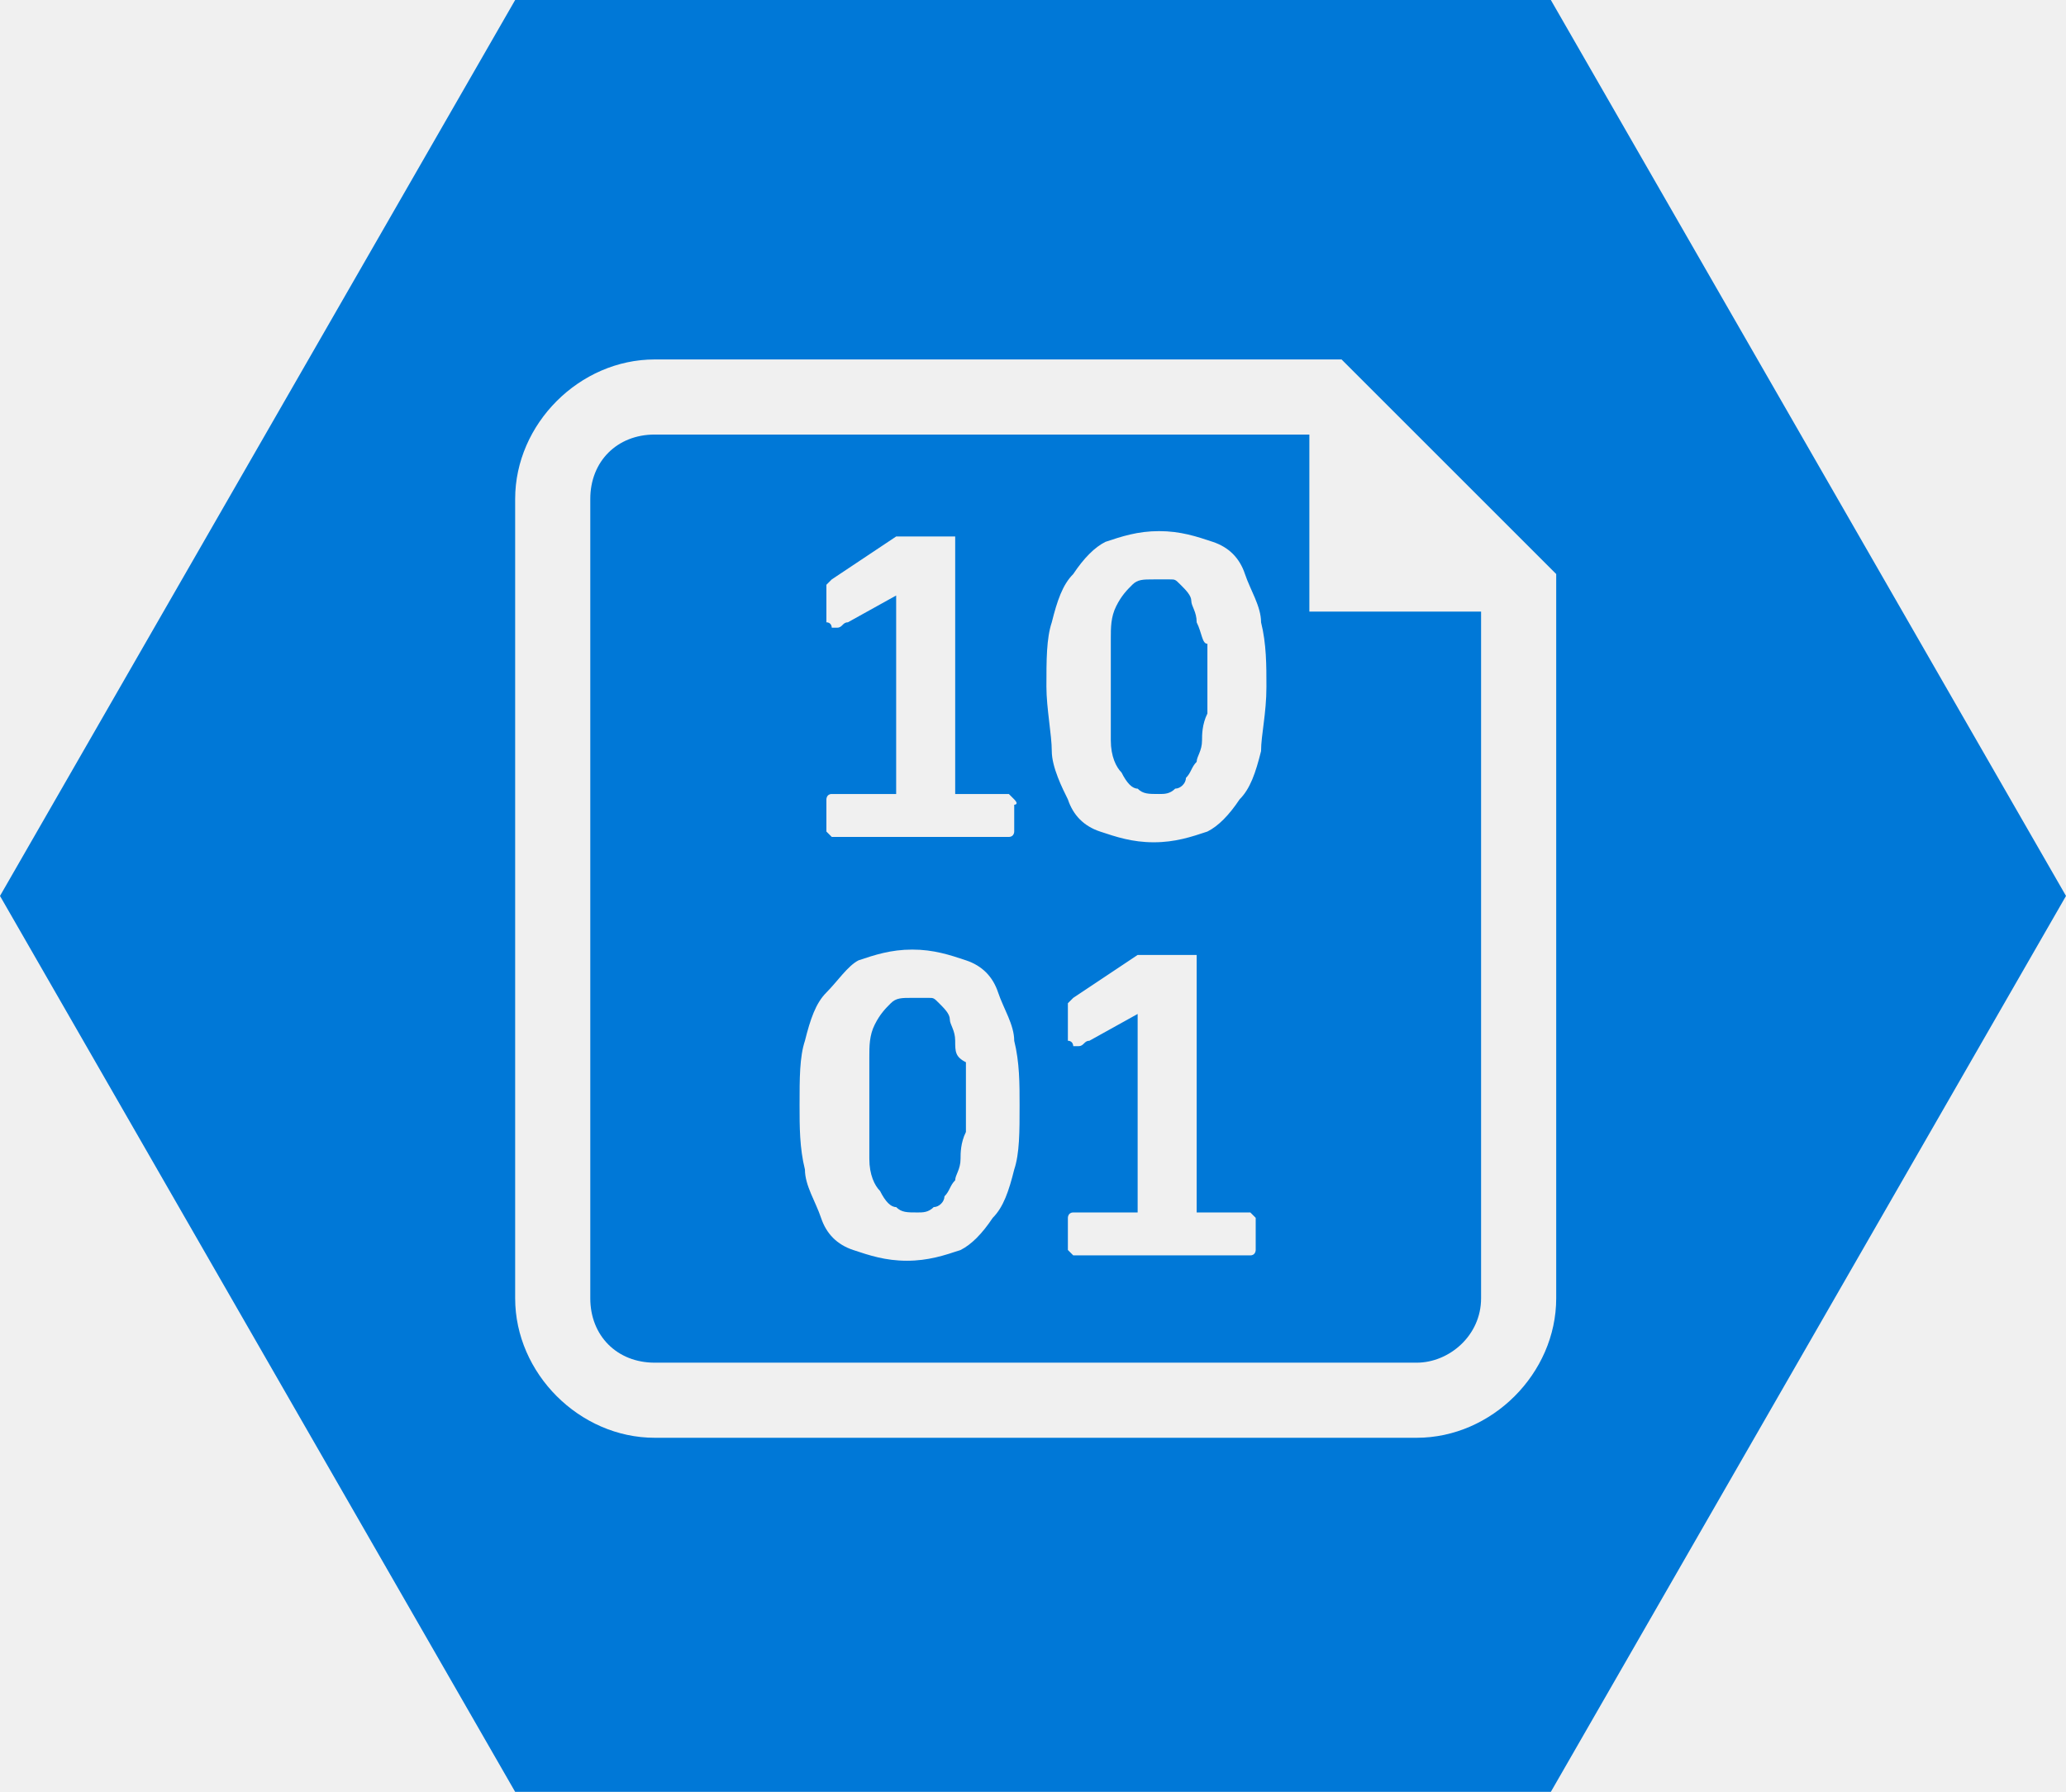
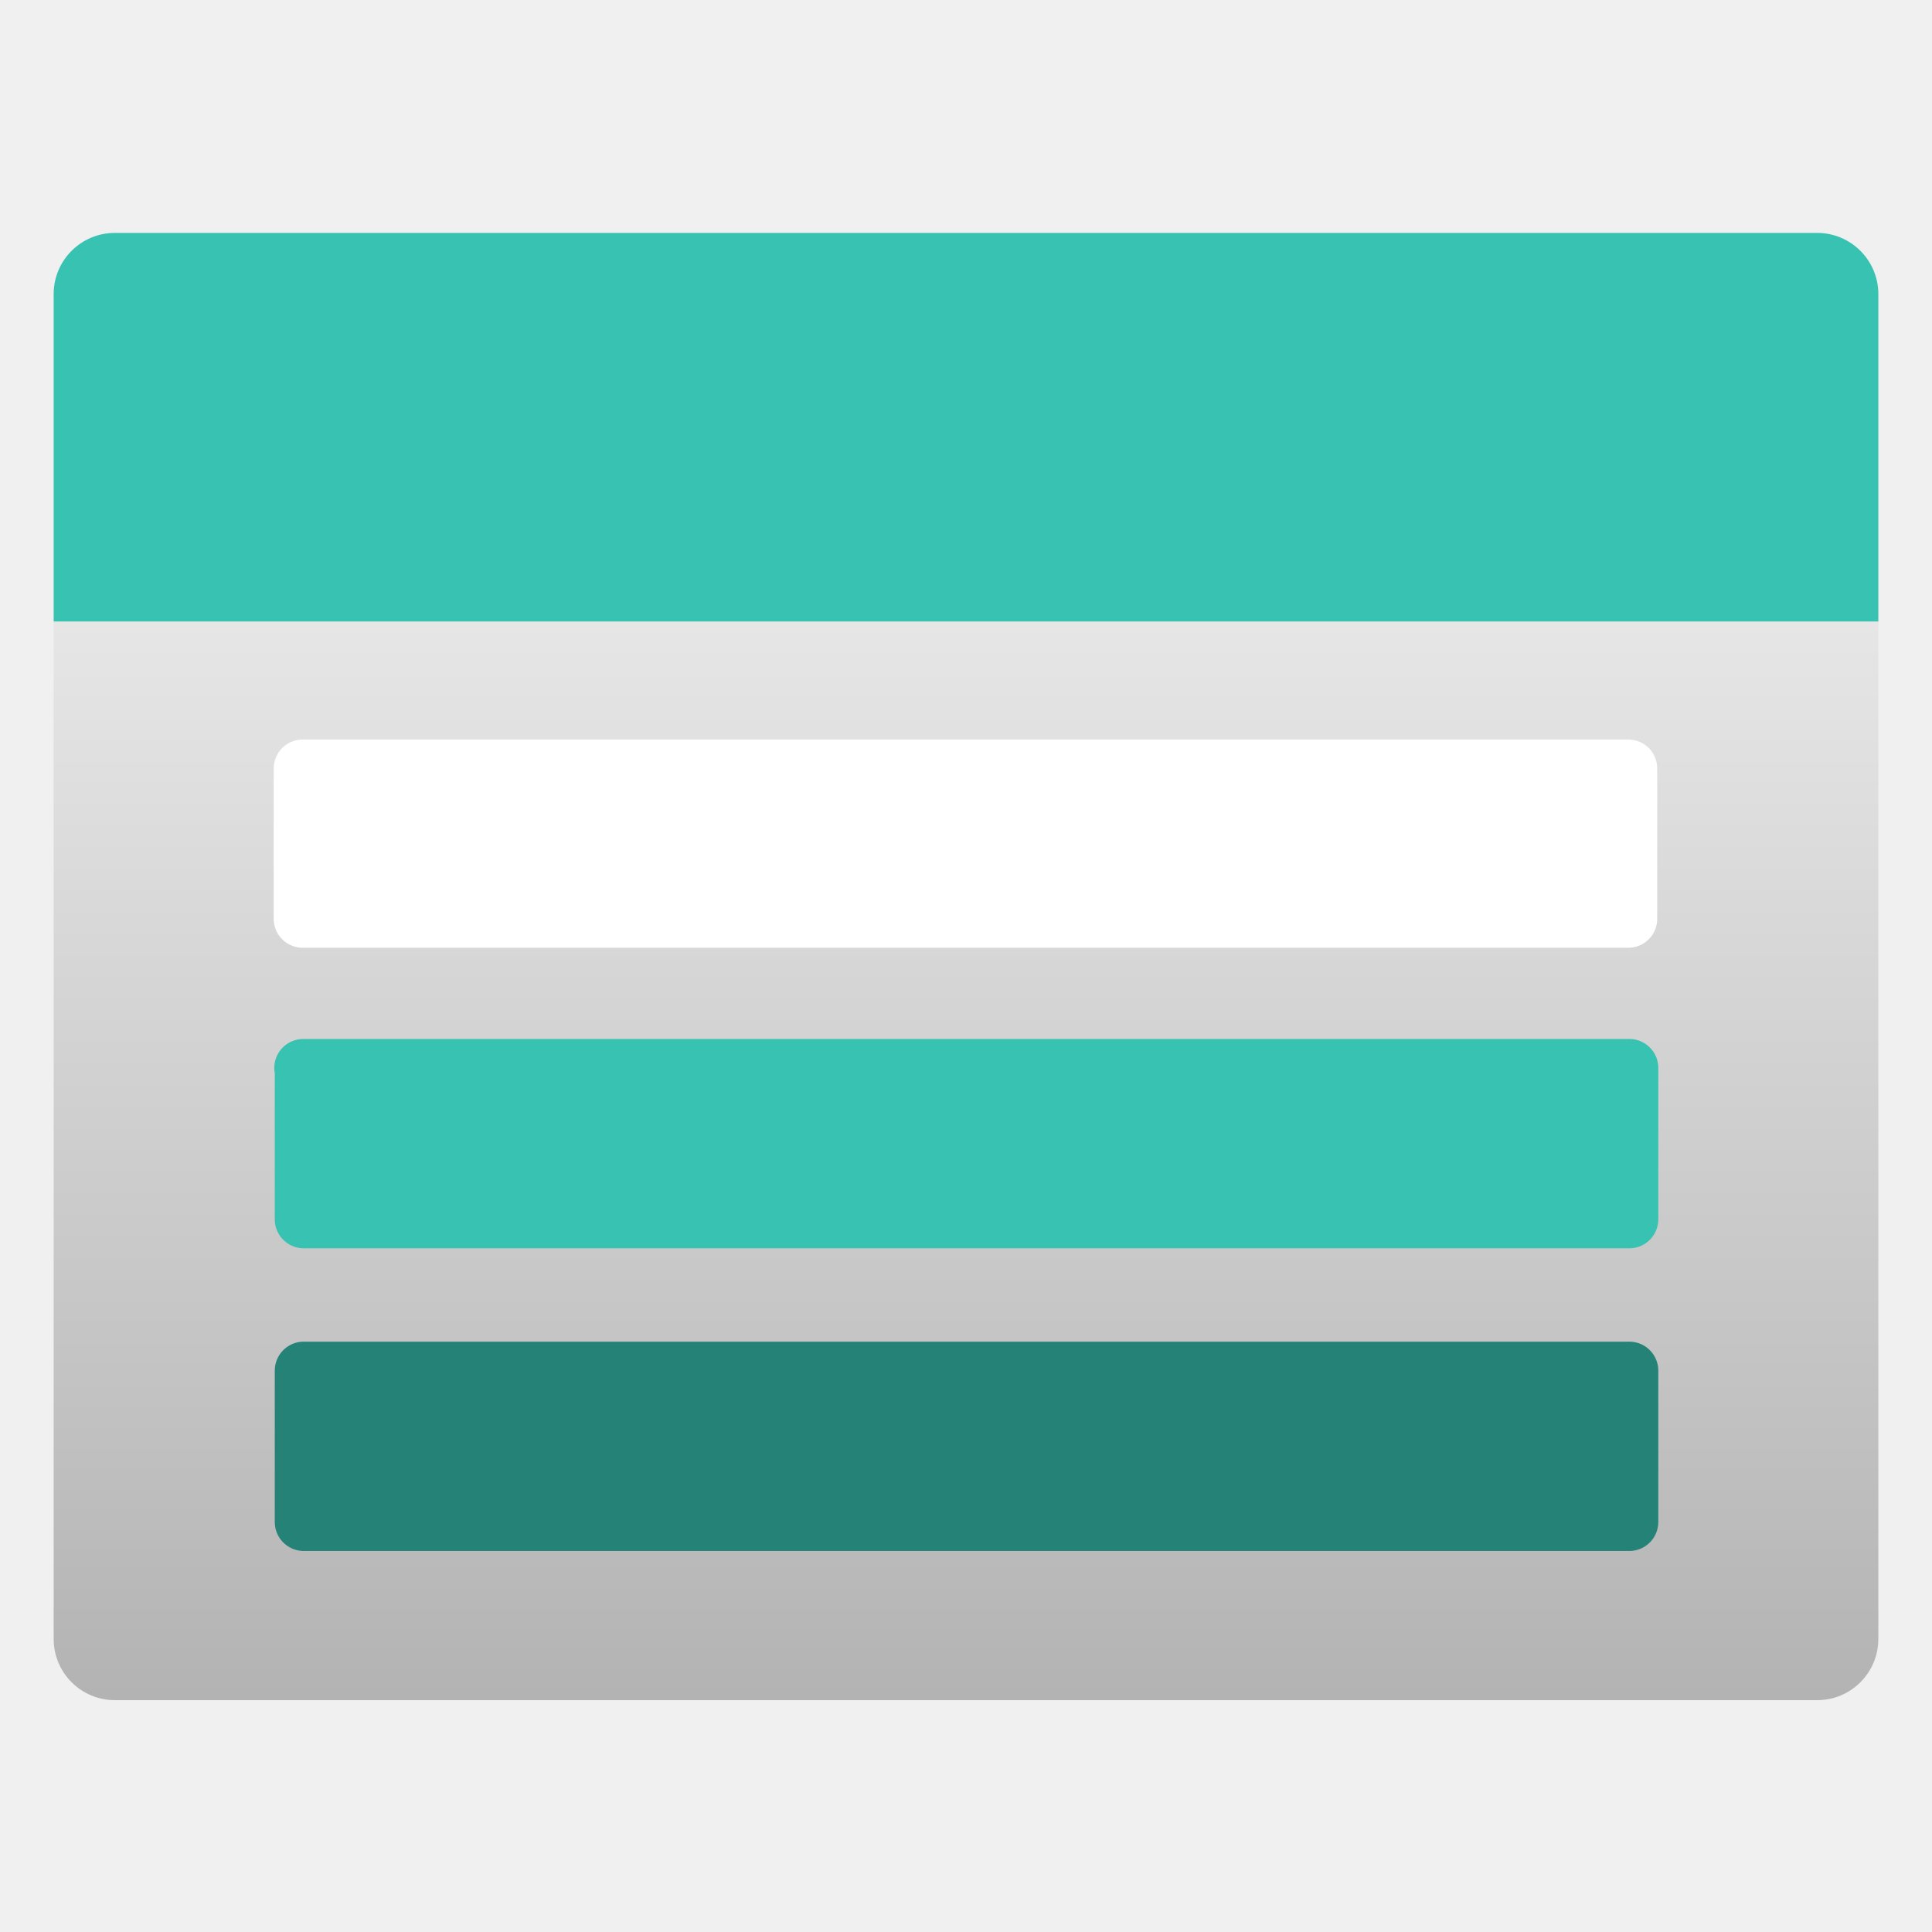
- <svg xmlns="http://www.w3.org/2000/svg" version="1.0" x="0px" y="0px" viewBox="0 0 38.5 33.4" enable-background="new 0 0 152 117.5" xml:space="preserve" id="svg70" width="38.5" height="33.4">
-   <defs id="defs74" />
-   <g id="Layer_1" transform="translate(-56.8,-39.7)">
-     <g id="Azure" />
-     <g id="BizTalk_Services" transform="translate(37.3575,-2500.2)" />
-     <g id="Key_Vault" />
-     <g id="Mobile_Engagement" />
-     <g id="Office_subscription">
-       <g id="Office_subscription_1_" />
-     </g>
+ <svg xmlns="http://www.w3.org/2000/svg" viewBox="0 0 18 18" class="" role="presentation" focusable="false" id="FxSymbol0-029" data-type="63">
+   <g>
+     <path fill="url(#9d253744-4b8f-4914-b50f-fe0e54de002b)" d="M.5 5.79h17v9.48a.57.57 0 0 1-.57.57H1.07a.57.57 0 0 1-.57-.57V5.79z" />
+     <path fill="#37c2b1" d="M1.07 2.17h15.86a.57.57 0 0 1 .57.57v3.05H.5V2.73a.57.57 0 0 1 .57-.56z" />
+     <path d="M2.81 6.89h12.37a.27.27 0 0 1 .26.27v1.4a.27.27 0 0 1-.26.27H2.81a.27.27 0 0 1-.26-.27v-1.4a.27.27 0 0 1 .26-.27z" class="msportalfx-svg-c01" fill="#ffffff" />
+     <path fill="#37c2b1" d="M2.82 9.68h12.37a.27.27 0 0 1 .26.27v1.41a.27.27 0 0 1-.26.27H2.82a.27.27 0 0 1-.26-.27V10a.27.27 0 0 1 .26-.32z" />
+     <path fill="#258277" d="M2.82 12.5h12.37a.27.27 0 0 1 .26.27v1.41a.27.27 0 0 1-.26.27H2.82a.27.27 0 0 1-.26-.27v-1.41a.27.27 0 0 1 .26-.27z" />
  </g>
-   <g id="paths" transform="translate(-56.8,-39.7)">
-     <g id="Access_control" />
-     <g id="Azure_active_directory" />
-     <g id="API_Management" />
-     <g id="Azure_automation" />
-     <g id="Azure_SQL_database" />
-     <g id="Azure_subscription" />
-     <g id="Backup_service" />
-     <g id="Bitbucket_code_source" />
-     <g id="Azure_cache" />
-     <g id="Content_delivery_network__x28_CDN_x29_" />
-     <g id="Cloud_service" />
-     <g id="CodePlex" />
-     <g id="Dropbox_code_source" />
-     <g id="Express_route" />
-     <g id="Git_repository" />
-     <g id="GitHub_code" />
-     <g id="HD_Insight" />
-     <g id="Health_monitoring" />
-     <g id="Healthy" />
-     <g id="BizTalk_hybrid_connection" />
-     <g id="Hybrid_connection_manager_for_BizTalk_hybrid_connection" />
-     <g id="Hyper-V_recovery_manager" />
-     <g id="Machine_learning" />
-     <g id="Media_services" />
-     <g id="Microsoft_account" />
-     <g id="Mobile_services" />
-     <g id="Multi-factor_authentication" />
-     <g id="MySQL_database" />
-     <g id="Notification_hub" />
-     <g id="Notification_topic" />
-     <g id="Cloud_Office_365" />
-     <g id="Office_365" />
-     <g id="OS_image" />
-     <g id="Remote_app" />
-     <g id="Task_scheduler" />
-     <g id="Azure_SDK" />
-     <g id="Service_bus" />
-     <g id="Service_bus_queue" />
-     <g id="Service_bus_relay" />
-     <g id="Service_bus_topic" />
-     <g id="Service_endpoint" />
-     <g id="Custom_create" />
-     <g id="SQL_data_sync" />
-     <g id="SQL_reporting" />
-     <g id="Startup_task" />
-     <g id="Windows_Azure_storage" />
-     <g id="Storage_blob">
-       <g id="g63">
-         <path d="M 85.7,39.7 H 66.4 l -9.6,16.7 9.6,16.7 h 19.3 l 9.6,-16.7 z m 0.1,24.2 c 0,1.4 -1.2,2.6 -2.6,2.6 H 69 c -1.4,0 -2.6,-1.2 -2.6,-2.6 V 49 c 0,-1.4 1.2,-2.6 2.6,-2.6 h 10.5 c 1,0 2,0 2,0 h 0.3 l 4,4 v 2.1 z" id="path55" style="fill:#0078d7" />
-         <path d="m 74.6,59.1 c 0,-0.2 -0.1,-0.3 -0.1,-0.4 0,-0.1 -0.1,-0.2 -0.2,-0.3 -0.1,-0.1 -0.1,-0.1 -0.2,-0.1 -0.1,0 -0.2,0 -0.3,0 -0.2,0 -0.3,0 -0.4,0.1 -0.1,0.1 -0.2,0.2 -0.3,0.4 C 73,59 73,59.2 73,59.4 c 0,0.2 0,0.5 0,0.9 0,0.4 0,0.7 0,1 0,0.3 0.1,0.5 0.2,0.6 0.1,0.2 0.2,0.3 0.3,0.3 0.1,0.1 0.2,0.1 0.4,0.1 0.1,0 0.2,0 0.3,-0.1 0.1,0 0.2,-0.1 0.2,-0.2 0.1,-0.1 0.1,-0.2 0.2,-0.3 0,-0.1 0.1,-0.2 0.1,-0.4 0,-0.1 0,-0.3 0.1,-0.5 0,-0.2 0,-0.4 0,-0.6 0,-0.3 0,-0.5 0,-0.7 -0.2,-0.1 -0.2,-0.2 -0.2,-0.4 z" id="path57" style="fill:#0078d7" />
-         <path d="M 79.1,51.3 C 79.1,51.1 79,51 79,50.9 c 0,-0.1 -0.1,-0.2 -0.2,-0.3 -0.1,-0.1 -0.1,-0.1 -0.2,-0.1 -0.1,0 -0.2,0 -0.3,0 -0.2,0 -0.3,0 -0.4,0.1 -0.1,0.1 -0.2,0.2 -0.3,0.4 -0.1,0.2 -0.1,0.4 -0.1,0.6 0,0.2 0,0.5 0,0.9 0,0.4 0,0.7 0,1 0,0.3 0.1,0.5 0.2,0.6 0.1,0.2 0.2,0.3 0.3,0.3 0.1,0.1 0.2,0.1 0.4,0.1 0.1,0 0.2,0 0.3,-0.1 0.1,0 0.2,-0.1 0.2,-0.2 0.1,-0.1 0.1,-0.2 0.2,-0.3 0,-0.1 0.1,-0.2 0.1,-0.4 0,-0.1 0,-0.3 0.1,-0.5 0,-0.2 0,-0.4 0,-0.6 0,-0.3 0,-0.5 0,-0.7 -0.1,0 -0.1,-0.2 -0.2,-0.4 z" id="path59" style="fill:#0078d7" />
-         <path d="m 81.1,47.8 c -0.4,0 -1,0 -1.6,0 H 69 c -0.7,0 -1.2,0.5 -1.2,1.2 v 14.9 c 0,0.7 0.5,1.2 1.2,1.2 h 14.2 c 0.6,0 1.2,-0.5 1.2,-1.2 V 51.1 h -3.2 v -3.3 z m -8.9,3 c 0,0 0,-0.1 0,-0.1 0,0 0,-0.1 0,-0.1 0,0 0,0 0.1,-0.1 l 1.2,-0.8 c 0,0 0,0 0.1,0 0,0 0.1,0 0.1,0 0,0 0.1,0 0.1,0 0.1,0 0.1,0 0.2,0 0.1,0 0.2,0 0.3,0 0.1,0 0.1,0 0.2,0 0,0 0.1,0 0.1,0 0,0 0,0 0,0.1 v 4.7 h 0.9 c 0,0 0.1,0 0.1,0 0,0 0,0 0.1,0.1 0.1,0.1 0,0.1 0,0.1 0,0.1 0,0.1 0,0.2 0,0.1 0,0.2 0,0.2 0,0.1 0,0.1 0,0.1 0,0 0,0.1 -0.1,0.1 0,0 0,0 -0.1,0 h -3.1 c 0,0 0,0 -0.1,0 0,0 0,0 -0.1,-0.1 0,0 0,-0.1 0,-0.1 0,-0.1 0,-0.1 0,-0.2 0,-0.1 0,-0.2 0,-0.2 0,-0.1 0,-0.1 0,-0.1 0,0 0,-0.1 0.1,-0.1 0,0 0,0 0.1,0 h 1.1 v -3.7 l -0.9,0.5 c -0.1,0 -0.1,0.1 -0.2,0.1 0,0 -0.1,0 -0.1,0 0,0 0,-0.1 -0.1,-0.1 0,-0.1 0,-0.1 0,-0.3 0,-0.1 0,-0.2 0,-0.2 z m 3.5,10.7 c -0.1,0.4 -0.2,0.7 -0.4,0.9 -0.2,0.3 -0.4,0.5 -0.6,0.6 -0.3,0.1 -0.6,0.2 -1,0.2 -0.4,0 -0.7,-0.1 -1,-0.2 -0.3,-0.1 -0.5,-0.3 -0.6,-0.6 -0.1,-0.3 -0.3,-0.6 -0.3,-0.9 -0.1,-0.4 -0.1,-0.8 -0.1,-1.2 0,-0.5 0,-0.9 0.1,-1.2 0.1,-0.4 0.2,-0.7 0.4,-0.9 0.2,-0.2 0.4,-0.5 0.6,-0.6 0.3,-0.1 0.6,-0.2 1,-0.2 0.4,0 0.7,0.1 1,0.2 0.3,0.1 0.5,0.3 0.6,0.6 0.1,0.3 0.3,0.6 0.3,0.9 0.1,0.4 0.1,0.8 0.1,1.2 0,0.5 0,0.9 -0.1,1.2 z m 4.5,1.4 c 0,0.1 0,0.1 0,0.1 0,0 0,0.1 -0.1,0.1 0,0 0,0 -0.1,0 h -3.1 c 0,0 0,0 -0.1,0 0,0 0,0 -0.1,-0.1 0,0 0,-0.1 0,-0.1 0,-0.1 0,-0.1 0,-0.2 0,-0.1 0,-0.2 0,-0.2 0,-0.1 0,-0.1 0,-0.1 0,0 0,-0.1 0.1,-0.1 0,0 0,0 0.1,0 H 78 v -3.7 l -0.9,0.5 c -0.1,0 -0.1,0.1 -0.2,0.1 0,0 -0.1,0 -0.1,0 0,0 0,-0.1 -0.1,-0.1 0,-0.1 0,-0.1 0,-0.3 0,-0.1 0,-0.1 0,-0.2 0,0 0,-0.1 0,-0.1 0,0 0,-0.1 0,-0.1 0,0 0,0 0.1,-0.1 L 78,57.5 c 0,0 0,0 0.1,0 0,0 0.1,0 0.1,0 0,0 0.1,0 0.1,0 0.1,0 0.1,0 0.2,0 0.1,0 0.2,0 0.3,0 0.1,0 0.1,0 0.2,0 0,0 0.1,0 0.1,0 0,0 0,0 0,0.1 v 4.7 H 80 c 0,0 0.1,0 0.1,0 0,0 0,0 0.1,0.1 0,0 0,0.1 0,0.1 0,0.1 0,0.1 0,0.2 0,0.1 0,0.2 0,0.2 z m 0.1,-9.2 c -0.1,0.4 -0.2,0.7 -0.4,0.9 -0.2,0.3 -0.4,0.5 -0.6,0.6 -0.3,0.1 -0.6,0.2 -1,0.2 -0.4,0 -0.7,-0.1 -1,-0.2 -0.3,-0.1 -0.5,-0.3 -0.6,-0.6 -0.1,-0.2 -0.3,-0.6 -0.3,-0.9 0,-0.3 -0.1,-0.8 -0.1,-1.2 0,-0.5 0,-0.9 0.1,-1.2 0.1,-0.4 0.2,-0.7 0.4,-0.9 0.2,-0.3 0.4,-0.5 0.6,-0.6 0.3,-0.1 0.6,-0.2 1,-0.2 0.4,0 0.7,0.1 1,0.2 0.3,0.1 0.5,0.3 0.6,0.6 0.1,0.3 0.3,0.6 0.3,0.9 0.1,0.4 0.1,0.8 0.1,1.2 0,0.5 -0.1,0.9 -0.1,1.2 z" id="path61" style="fill:#0078d7" />
-       </g>
-     </g>
-   </g>
-   <g id="Layer_57" transform="translate(-56.8,-39.7)" />
-   <g id="Ibiza_Symbols" transform="translate(-56.8,-39.7)">
-     <g id="SQL_Database_Premium" />
-   </g>
+   <defs>
+     <linearGradient id="9d253744-4b8f-4914-b50f-fe0e54de002b" x1="9" x2="9" y1="15.83" y2="5.79" gradientUnits="userSpaceOnUse">
+       <stop offset="0" stop-color="#b3b3b3" />
+       <stop offset=".26" stop-color="#c1c1c1" />
+       <stop offset="1" stop-color="#e6e6e6" />
+     </linearGradient>
+   </defs>
</svg>
